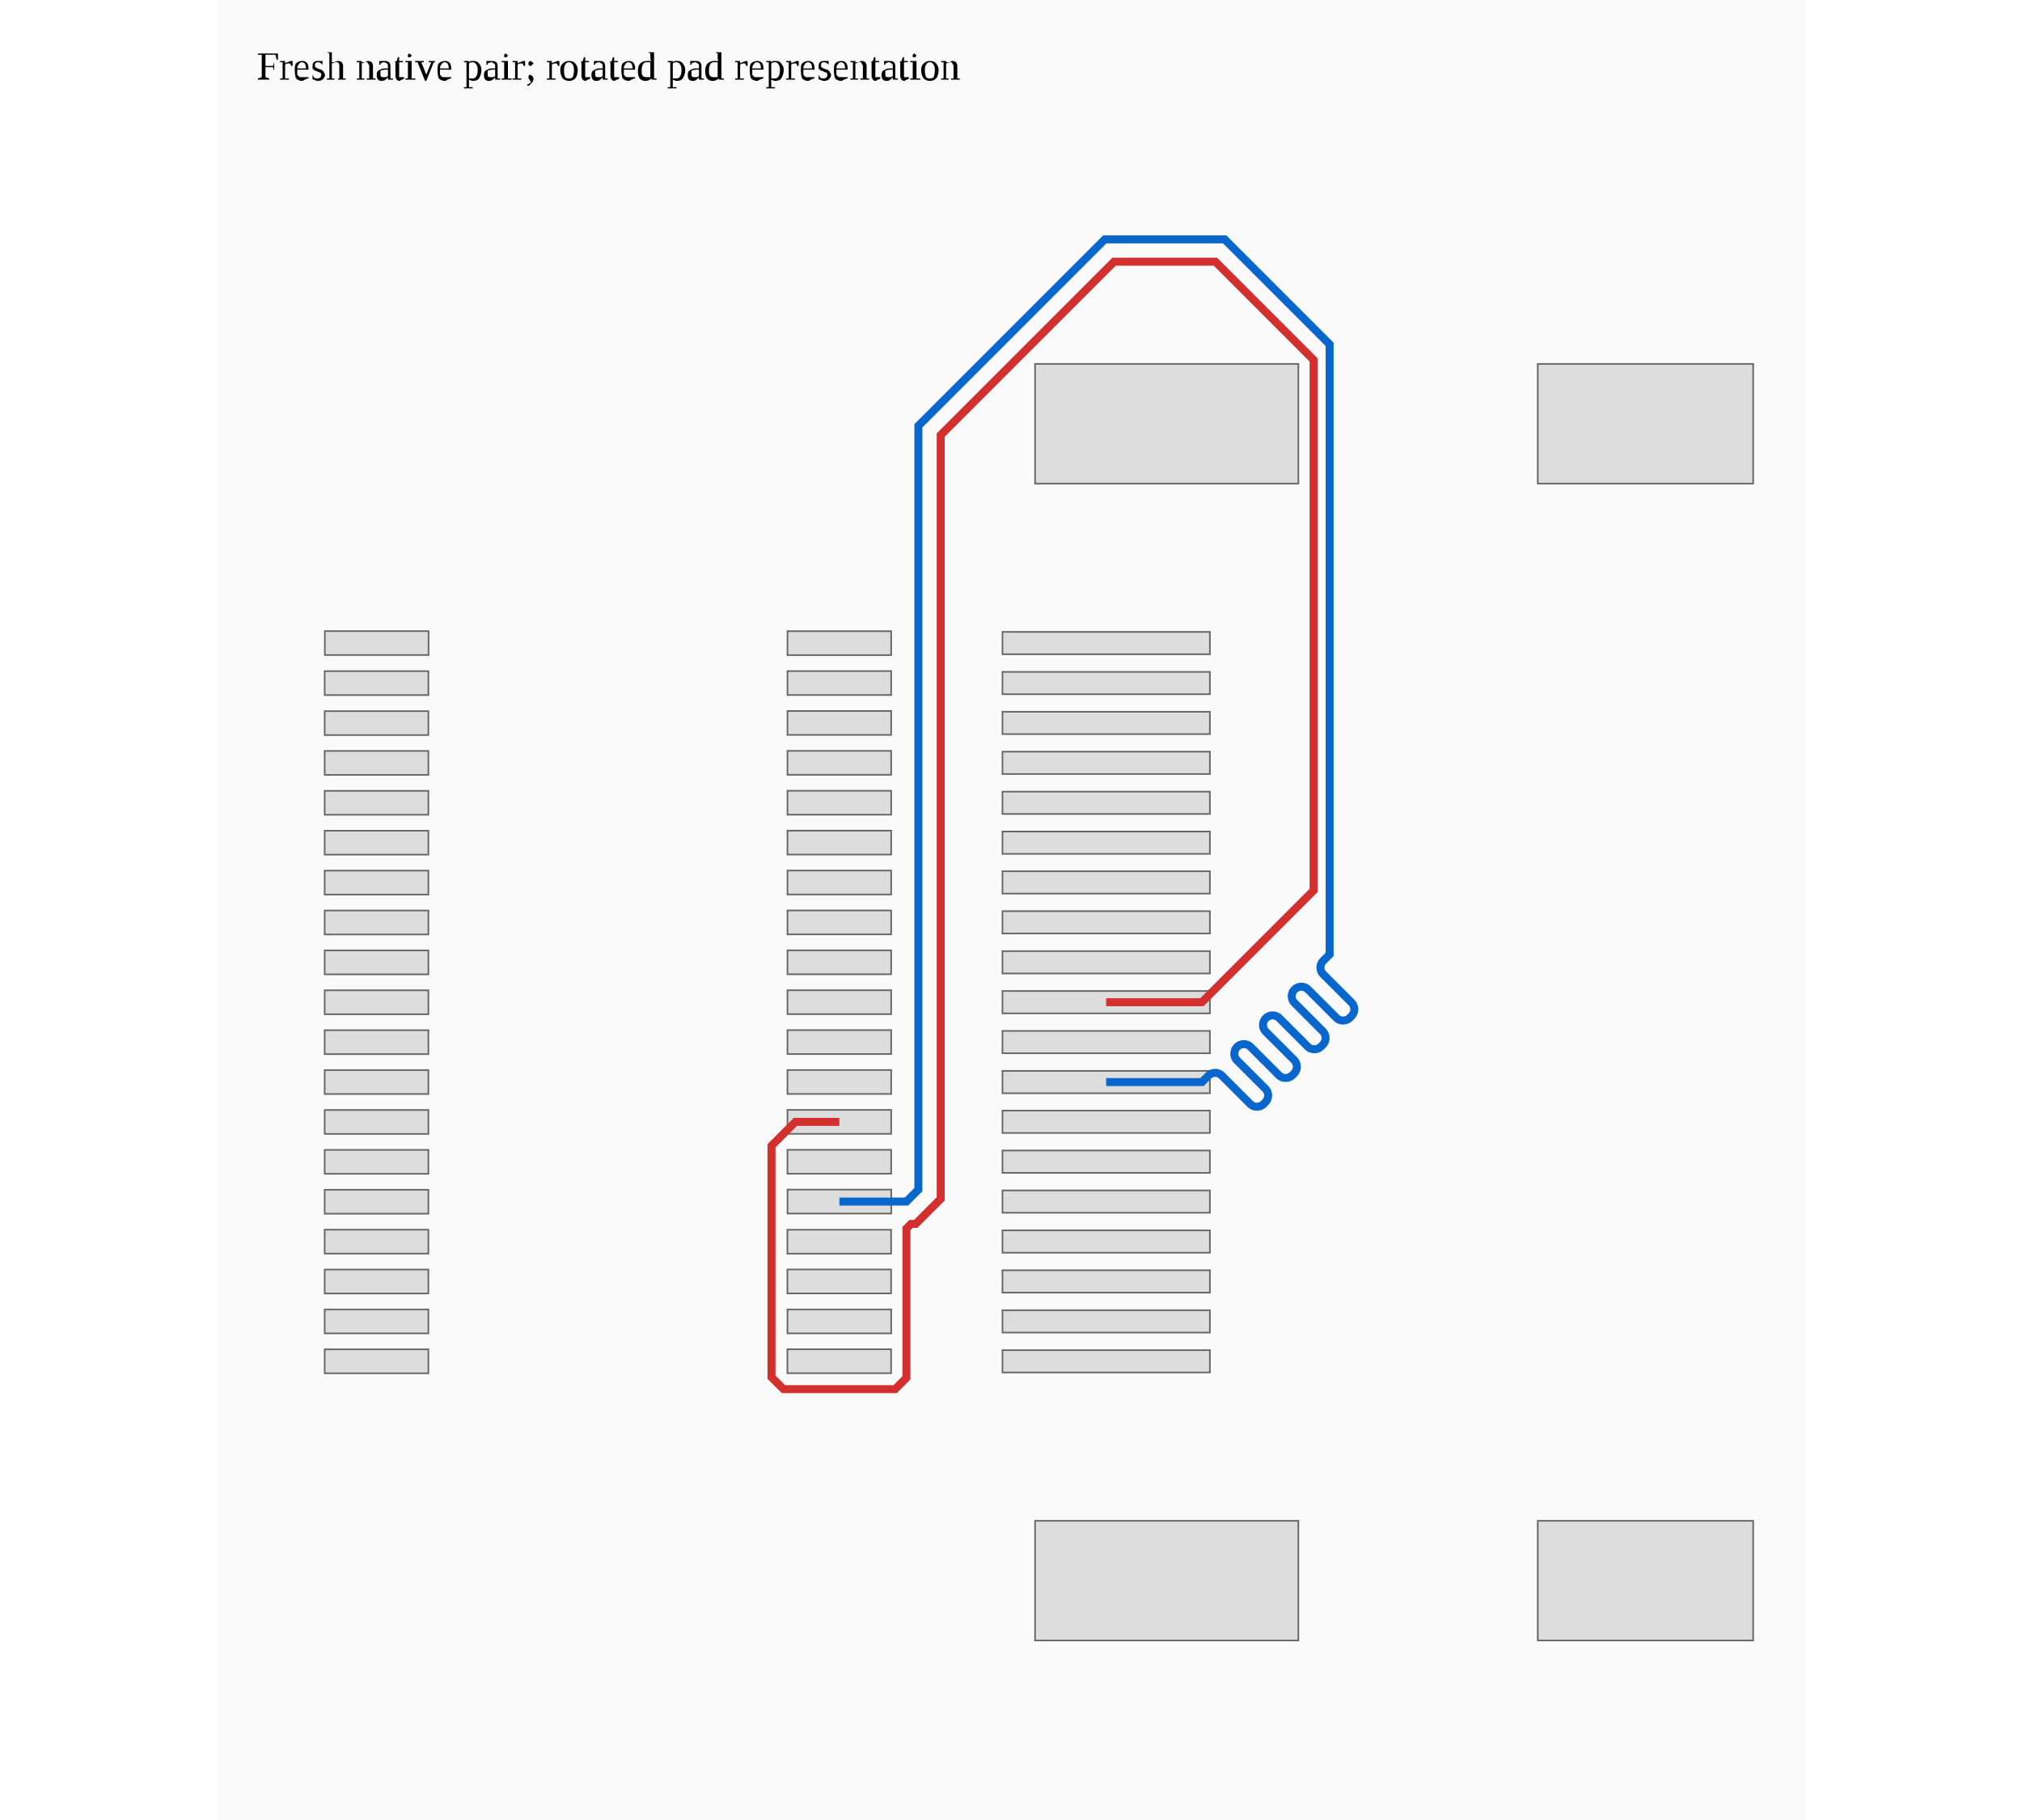
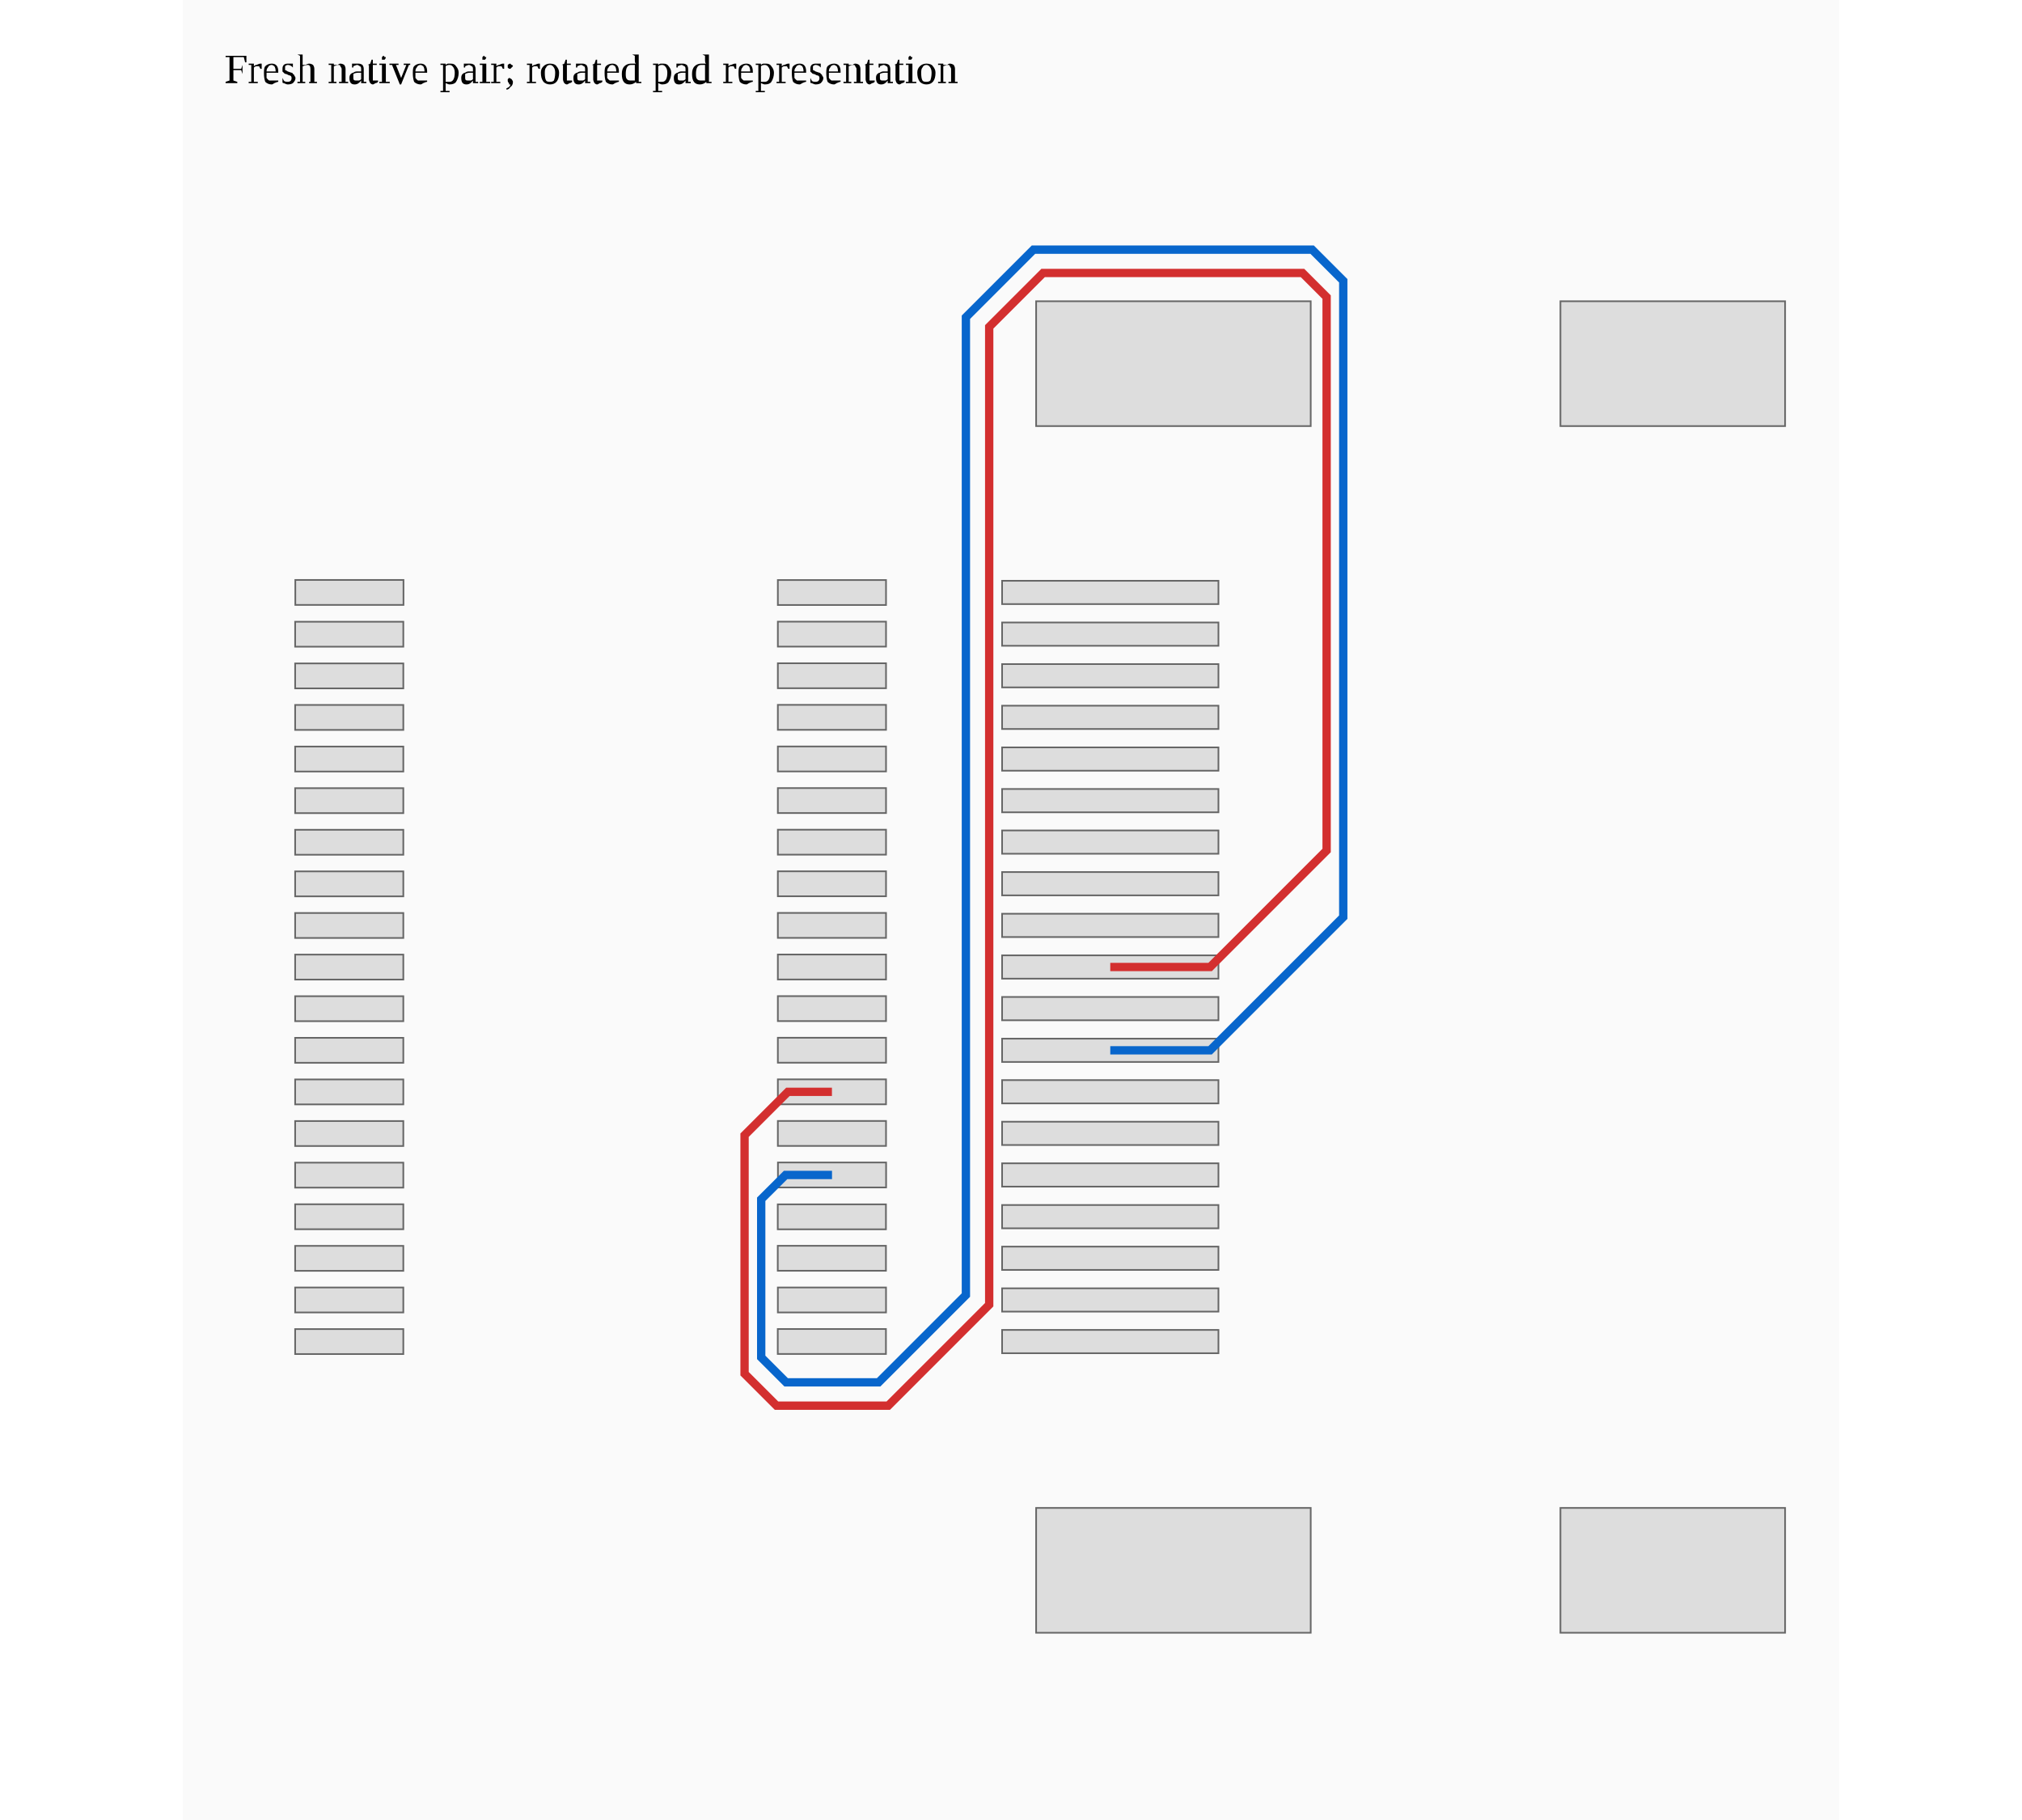
- <svg xmlns="http://www.w3.org/2000/svg" width="1000" height="900" viewBox="30.099 3.439 19.906 22.811">
-   <rect x="30.099" y="3.439" width="19.906" height="22.811" fill="#fafafa" />
+ <svg xmlns="http://www.w3.org/2000/svg" width="1000" height="900" viewBox="30.099 4.38 19.906 21.87">
+   <rect x="30.099" y="4.38" width="19.906" height="21.87" fill="#fafafa" />
  <g transform="scale(1,-1)">
    <rect x="31.451" y="-11.649" width="1.3" height="0.3" fill="#ddd" stroke="#666" stroke-width="0.02" />
    <rect x="31.449" y="-12.151" width="1.3" height="0.3" fill="#ddd" stroke="#666" stroke-width="0.02" />
    <rect x="31.449" y="-12.652" width="1.3" height="0.3" fill="#ddd" stroke="#666" stroke-width="0.02" />
    <rect x="31.449" y="-13.151" width="1.3" height="0.3" fill="#ddd" stroke="#666" stroke-width="0.02" />
    <rect x="31.449" y="-13.651" width="1.3" height="0.3" fill="#ddd" stroke="#666" stroke-width="0.02" />
    <rect x="31.449" y="-14.151" width="1.3" height="0.3" fill="#ddd" stroke="#666" stroke-width="0.02" />
    <rect x="31.449" y="-14.651" width="1.3" height="0.3" fill="#ddd" stroke="#666" stroke-width="0.02" />
    <rect x="31.449" y="-15.151" width="1.3" height="0.3" fill="#ddd" stroke="#666" stroke-width="0.02" />
    <rect x="31.449" y="-15.651" width="1.3" height="0.3" fill="#ddd" stroke="#666" stroke-width="0.02" />
    <rect x="31.449" y="-16.151" width="1.3" height="0.3" fill="#ddd" stroke="#666" stroke-width="0.02" />
    <rect x="31.449" y="-16.651" width="1.3" height="0.3" fill="#ddd" stroke="#666" stroke-width="0.02" />
    <rect x="31.449" y="-17.151" width="1.3" height="0.3" fill="#ddd" stroke="#666" stroke-width="0.02" />
    <rect x="31.449" y="-17.651" width="1.3" height="0.3" fill="#ddd" stroke="#666" stroke-width="0.02" />
    <rect x="31.449" y="-18.151" width="1.3" height="0.3" fill="#ddd" stroke="#666" stroke-width="0.02" />
    <rect x="31.449" y="-18.651" width="1.3" height="0.3" fill="#ddd" stroke="#666" stroke-width="0.02" />
    <rect x="31.449" y="-19.151" width="1.3" height="0.3" fill="#ddd" stroke="#666" stroke-width="0.02" />
    <rect x="31.449" y="-19.651" width="1.3" height="0.3" fill="#ddd" stroke="#666" stroke-width="0.02" />
    <rect x="31.449" y="-20.151" width="1.3" height="0.3" fill="#ddd" stroke="#666" stroke-width="0.02" />
    <rect x="31.449" y="-20.651" width="1.3" height="0.3" fill="#ddd" stroke="#666" stroke-width="0.02" />
    <rect x="37.249" y="-20.65" width="1.3" height="0.3" fill="#ddd" stroke="#666" stroke-width="0.02" />
    <rect x="37.25" y="-20.151" width="1.3" height="0.3" fill="#ddd" stroke="#666" stroke-width="0.02" />
    <rect x="37.249" y="-19.65" width="1.3" height="0.3" fill="#ddd" stroke="#666" stroke-width="0.02" />
    <rect x="37.249" y="-19.152" width="1.3" height="0.3" fill="#ddd" stroke="#666" stroke-width="0.02" />
    <rect x="37.251" y="-18.649" width="1.3" height="0.3" fill="#ddd" stroke="#666" stroke-width="0.02" />
    <rect x="37.25" y="-18.15" width="1.3" height="0.3" fill="#ddd" stroke="#666" stroke-width="0.02" />
    <rect x="37.25" y="-17.65" width="1.3" height="0.3" fill="#ddd" stroke="#666" stroke-width="0.02" />
    <rect x="37.25" y="-17.15" width="1.3" height="0.3" fill="#ddd" stroke="#666" stroke-width="0.02" />
    <rect x="37.25" y="-16.65" width="1.3" height="0.3" fill="#ddd" stroke="#666" stroke-width="0.02" />
    <rect x="37.25" y="-16.15" width="1.3" height="0.3" fill="#ddd" stroke="#666" stroke-width="0.02" />
    <rect x="37.25" y="-15.65" width="1.3" height="0.3" fill="#ddd" stroke="#666" stroke-width="0.02" />
    <rect x="37.25" y="-15.15" width="1.3" height="0.3" fill="#ddd" stroke="#666" stroke-width="0.02" />
    <rect x="37.25" y="-14.65" width="1.3" height="0.3" fill="#ddd" stroke="#666" stroke-width="0.02" />
    <rect x="37.25" y="-14.15" width="1.3" height="0.3" fill="#ddd" stroke="#666" stroke-width="0.02" />
    <rect x="37.25" y="-13.65" width="1.3" height="0.3" fill="#ddd" stroke="#666" stroke-width="0.02" />
    <rect x="37.25" y="-13.15" width="1.3" height="0.3" fill="#ddd" stroke="#666" stroke-width="0.02" />
    <rect x="37.25" y="-12.65" width="1.3" height="0.3" fill="#ddd" stroke="#666" stroke-width="0.02" />
    <rect x="37.25" y="-12.15" width="1.3" height="0.3" fill="#ddd" stroke="#666" stroke-width="0.02" />
    <rect x="37.25" y="-11.65" width="1.3" height="0.3" fill="#ddd" stroke="#666" stroke-width="0.02" />
    <rect x="39.945" y="-16.14" width="2.6" height="0.28" fill="#ddd" stroke="#666" stroke-width="0.02" />
    <rect x="39.945" y="-15.64" width="2.6" height="0.28" fill="#ddd" stroke="#666" stroke-width="0.02" />
    <rect x="39.945" y="-15.139" width="2.6" height="0.28" fill="#ddd" stroke="#666" stroke-width="0.02" />
    <rect x="39.945" y="-14.639" width="2.6" height="0.28" fill="#ddd" stroke="#666" stroke-width="0.02" />
    <rect x="39.945" y="-14.141" width="2.6" height="0.28" fill="#ddd" stroke="#666" stroke-width="0.02" />
    <rect x="39.945" y="-13.641" width="2.6" height="0.28" fill="#ddd" stroke="#666" stroke-width="0.02" />
    <rect x="39.945" y="-13.14" width="2.6" height="0.28" fill="#ddd" stroke="#666" stroke-width="0.02" />
    <rect x="39.945" y="-12.64" width="2.6" height="0.28" fill="#ddd" stroke="#666" stroke-width="0.02" />
    <rect x="39.945" y="-12.14" width="2.6" height="0.28" fill="#ddd" stroke="#666" stroke-width="0.02" />
    <rect x="39.945" y="-11.639" width="2.6" height="0.28" fill="#ddd" stroke="#666" stroke-width="0.02" />
    <rect x="39.945" y="-16.64" width="2.6" height="0.28" fill="#ddd" stroke="#666" stroke-width="0.02" />
    <rect x="39.945" y="-17.141" width="2.6" height="0.28" fill="#ddd" stroke="#666" stroke-width="0.02" />
    <rect x="39.945" y="-17.639" width="2.6" height="0.28" fill="#ddd" stroke="#666" stroke-width="0.02" />
    <rect x="39.945" y="-18.139" width="2.6" height="0.28" fill="#ddd" stroke="#666" stroke-width="0.02" />
    <rect x="39.945" y="-18.639" width="2.6" height="0.28" fill="#ddd" stroke="#666" stroke-width="0.02" />
    <rect x="39.945" y="-19.14" width="2.6" height="0.28" fill="#ddd" stroke="#666" stroke-width="0.02" />
    <rect x="39.945" y="-19.64" width="2.6" height="0.28" fill="#ddd" stroke="#666" stroke-width="0.02" />
    <rect x="39.945" y="-20.141" width="2.6" height="0.28" fill="#ddd" stroke="#666" stroke-width="0.02" />
    <rect x="39.945" y="-20.641" width="2.6" height="0.28" fill="#ddd" stroke="#666" stroke-width="0.02" />
    <rect x="46.655" y="-9.5" width="2.7" height="1.5" fill="#ddd" stroke="#666" stroke-width="0.02" />
    <rect x="46.655" y="-24" width="2.7" height="1.5" fill="#ddd" stroke="#666" stroke-width="0.02" />
    <rect x="40.354" y="-9.5" width="3.3" height="1.5" fill="#ddd" stroke="#666" stroke-width="0.02" />
    <rect x="40.354" y="-24" width="3.3" height="1.5" fill="#ddd" stroke="#666" stroke-width="0.02" />
-     <polyline points="37.9,-17.5 37.349,-17.5 37.05,-17.8 37.05,-20.7 37.2,-20.85 38.6,-20.85 38.741,-20.708 38.741,-18.837 38.799,-18.779 38.857,-18.779 39.171,-18.465 39.171,-8.892 41.344,-6.719 42.614,-6.719 43.803,-7.908 43.845,-7.95 43.845,-14.6 42.445,-16 41.245,-16" fill="none" stroke="#d32f2f" stroke-width="0.1" />
-     <polyline points="37.901,-18.499 38.741,-18.499 38.741,-18.499 38.891,-18.349 38.891,-13.388 38.891,-8.776 41.228,-6.439 42.73,-6.439 44.001,-7.71 44.046,-7.755 44.046,-15.401 43.966,-15.481 43.959,-15.488 43.953,-15.497 43.947,-15.506 43.942,-15.515 43.938,-15.525 43.935,-15.535 43.933,-15.545 43.931,-15.555 43.931,-15.566 43.931,-15.576 43.933,-15.586 43.935,-15.597 43.938,-15.607 43.942,-15.616 43.947,-15.626 43.953,-15.634 43.959,-15.643 43.966,-15.65 44.32,-16.004 44.327,-16.012 44.333,-16.02 44.339,-16.029 44.344,-16.038 44.348,-16.048 44.351,-16.058 44.353,-16.068 44.355,-16.079 44.355,-16.089 44.355,-16.1 44.353,-16.11 44.351,-16.12 44.348,-16.13 44.344,-16.14 44.339,-16.149 44.333,-16.158 44.327,-16.166 44.32,-16.174 44.299,-16.195 44.292,-16.202 44.283,-16.208 44.274,-16.214 44.265,-16.219 44.255,-16.223 44.246,-16.226 44.235,-16.228 44.225,-16.229 44.214,-16.23 44.204,-16.229 44.194,-16.228 44.183,-16.226 44.173,-16.223 44.164,-16.219 44.154,-16.214 44.146,-16.208 44.137,-16.202 44.13,-16.195 43.776,-15.841 43.768,-15.834 43.76,-15.827 43.751,-15.822 43.742,-15.817 43.732,-15.813 43.722,-15.81 43.712,-15.807 43.701,-15.806 43.691,-15.806 43.68,-15.806 43.67,-15.807 43.66,-15.81 43.65,-15.813 43.64,-15.817 43.631,-15.822 43.622,-15.827 43.614,-15.834 43.606,-15.841 43.599,-15.848 43.593,-15.857 43.587,-15.866 43.582,-15.875 43.578,-15.885 43.575,-15.895 43.573,-15.905 43.571,-15.915 43.571,-15.926 43.571,-15.936 43.573,-15.946 43.575,-15.957 43.578,-15.967 43.582,-15.976 43.587,-15.986 43.593,-15.994 43.599,-16.003 43.606,-16.01 43.96,-16.364 43.967,-16.372 43.973,-16.38 43.979,-16.389 43.984,-16.398 43.988,-16.408 43.991,-16.418 43.993,-16.428 43.995,-16.439 43.995,-16.449 43.995,-16.46 43.993,-16.47 43.991,-16.48 43.988,-16.49 43.984,-16.5 43.979,-16.509 43.973,-16.518 43.967,-16.526 43.96,-16.534 43.939,-16.555 43.932,-16.562 43.923,-16.568 43.914,-16.574 43.905,-16.579 43.895,-16.583 43.886,-16.586 43.875,-16.588 43.865,-16.589 43.854,-16.59 43.844,-16.589 43.834,-16.588 43.823,-16.586 43.813,-16.583 43.804,-16.579 43.794,-16.574 43.786,-16.568 43.777,-16.562 43.77,-16.555 43.416,-16.201 43.408,-16.194 43.4,-16.187 43.391,-16.182 43.382,-16.177 43.372,-16.173 43.362,-16.17 43.352,-16.167 43.341,-16.166 43.331,-16.166 43.32,-16.166 43.31,-16.167 43.3,-16.17 43.29,-16.173 43.28,-16.177 43.271,-16.182 43.262,-16.187 43.254,-16.194 43.246,-16.201 43.239,-16.208 43.233,-16.217 43.227,-16.226 43.222,-16.235 43.218,-16.245 43.215,-16.255 43.213,-16.265 43.211,-16.275 43.211,-16.286 43.211,-16.296 43.213,-16.306 43.215,-16.317 43.218,-16.327 43.222,-16.336 43.227,-16.346 43.233,-16.354 43.239,-16.363 43.246,-16.37 43.6,-16.724 43.607,-16.732 43.613,-16.74 43.619,-16.749 43.624,-16.758 43.628,-16.768 43.631,-16.778 43.633,-16.788 43.635,-16.799 43.635,-16.809 43.635,-16.82 43.633,-16.83 43.631,-16.84 43.628,-16.85 43.624,-16.86 43.619,-16.869 43.613,-16.878 43.607,-16.886 43.6,-16.894 43.579,-16.915 43.572,-16.922 43.563,-16.928 43.554,-16.934 43.545,-16.939 43.535,-16.943 43.526,-16.946 43.515,-16.948 43.505,-16.949 43.494,-16.95 43.484,-16.949 43.474,-16.948 43.463,-16.946 43.453,-16.943 43.444,-16.939 43.434,-16.934 43.426,-16.928 43.417,-16.922 43.41,-16.915 43.056,-16.561 43.048,-16.554 43.04,-16.547 43.031,-16.542 43.022,-16.537 43.012,-16.533 43.002,-16.53 42.992,-16.527 42.981,-16.526 42.971,-16.526 42.96,-16.526 42.95,-16.527 42.94,-16.53 42.93,-16.533 42.92,-16.537 42.911,-16.542 42.902,-16.547 42.894,-16.554 42.886,-16.561 42.879,-16.568 42.873,-16.577 42.867,-16.586 42.862,-16.595 42.858,-16.605 42.855,-16.615 42.853,-16.625 42.851,-16.635 42.851,-16.646 42.851,-16.656 42.853,-16.666 42.855,-16.677 42.858,-16.687 42.862,-16.696 42.867,-16.706 42.873,-16.714 42.879,-16.723 42.886,-16.73 43.24,-17.084 43.247,-17.092 43.253,-17.1 43.259,-17.109 43.264,-17.118 43.268,-17.128 43.271,-17.138 43.273,-17.148 43.275,-17.159 43.275,-17.169 43.275,-17.18 43.273,-17.19 43.271,-17.2 43.268,-17.21 43.264,-17.22 43.259,-17.229 43.253,-17.238 43.247,-17.246 43.24,-17.254 43.219,-17.275 43.212,-17.282 43.203,-17.288 43.194,-17.294 43.185,-17.299 43.175,-17.303 43.166,-17.306 43.155,-17.308 43.145,-17.309 43.134,-17.31 43.124,-17.309 43.114,-17.308 43.103,-17.306 43.093,-17.303 43.084,-17.299 43.074,-17.294 43.066,-17.288 43.057,-17.282 43.05,-17.275 42.696,-16.921 42.688,-16.914 42.68,-16.907 42.671,-16.902 42.662,-16.897 42.652,-16.893 42.642,-16.89 42.632,-16.887 42.621,-16.886 42.611,-16.886 42.6,-16.886 42.59,-16.887 42.58,-16.89 42.57,-16.893 42.56,-16.897 42.551,-16.902 42.542,-16.907 42.534,-16.914 42.526,-16.921 42.446,-17.001 41.245,-17.001" fill="none" stroke="#0866cc" stroke-width="0.1" />
+     <polyline points="37.9,-17.5 37.371,-17.5 36.85,-18.021 36.85,-20.887 36.904,-20.941 37.234,-21.271 38.577,-21.271 39.79,-20.058 39.79,-8.308 40.438,-7.66 43.555,-7.66 43.803,-7.908 43.845,-7.95 43.845,-14.6 42.445,-16 41.245,-16" fill="none" stroke="#d32f2f" stroke-width="0.1" />
+     <polyline points="37.901,-18.499 37.343,-18.499 37.05,-18.791 37.05,-20.691 37.102,-20.743 37.35,-20.991 38.181,-20.991 38.461,-20.991 39.51,-19.942 39.51,-8.192 40.322,-7.38 43.671,-7.38 44.001,-7.71 44.045,-7.754 44.045,-15.401 42.445,-17.001 41.245,-17.001" fill="none" stroke="#0866cc" stroke-width="0.1" />
  </g>
-   <text x="30.599" y="4.439" font-size="0.5">Fresh native pair; rotated pad representation</text>
+   <text x="30.599" y="5.38" font-size="0.5">Fresh native pair; rotated pad representation</text>
</svg>
